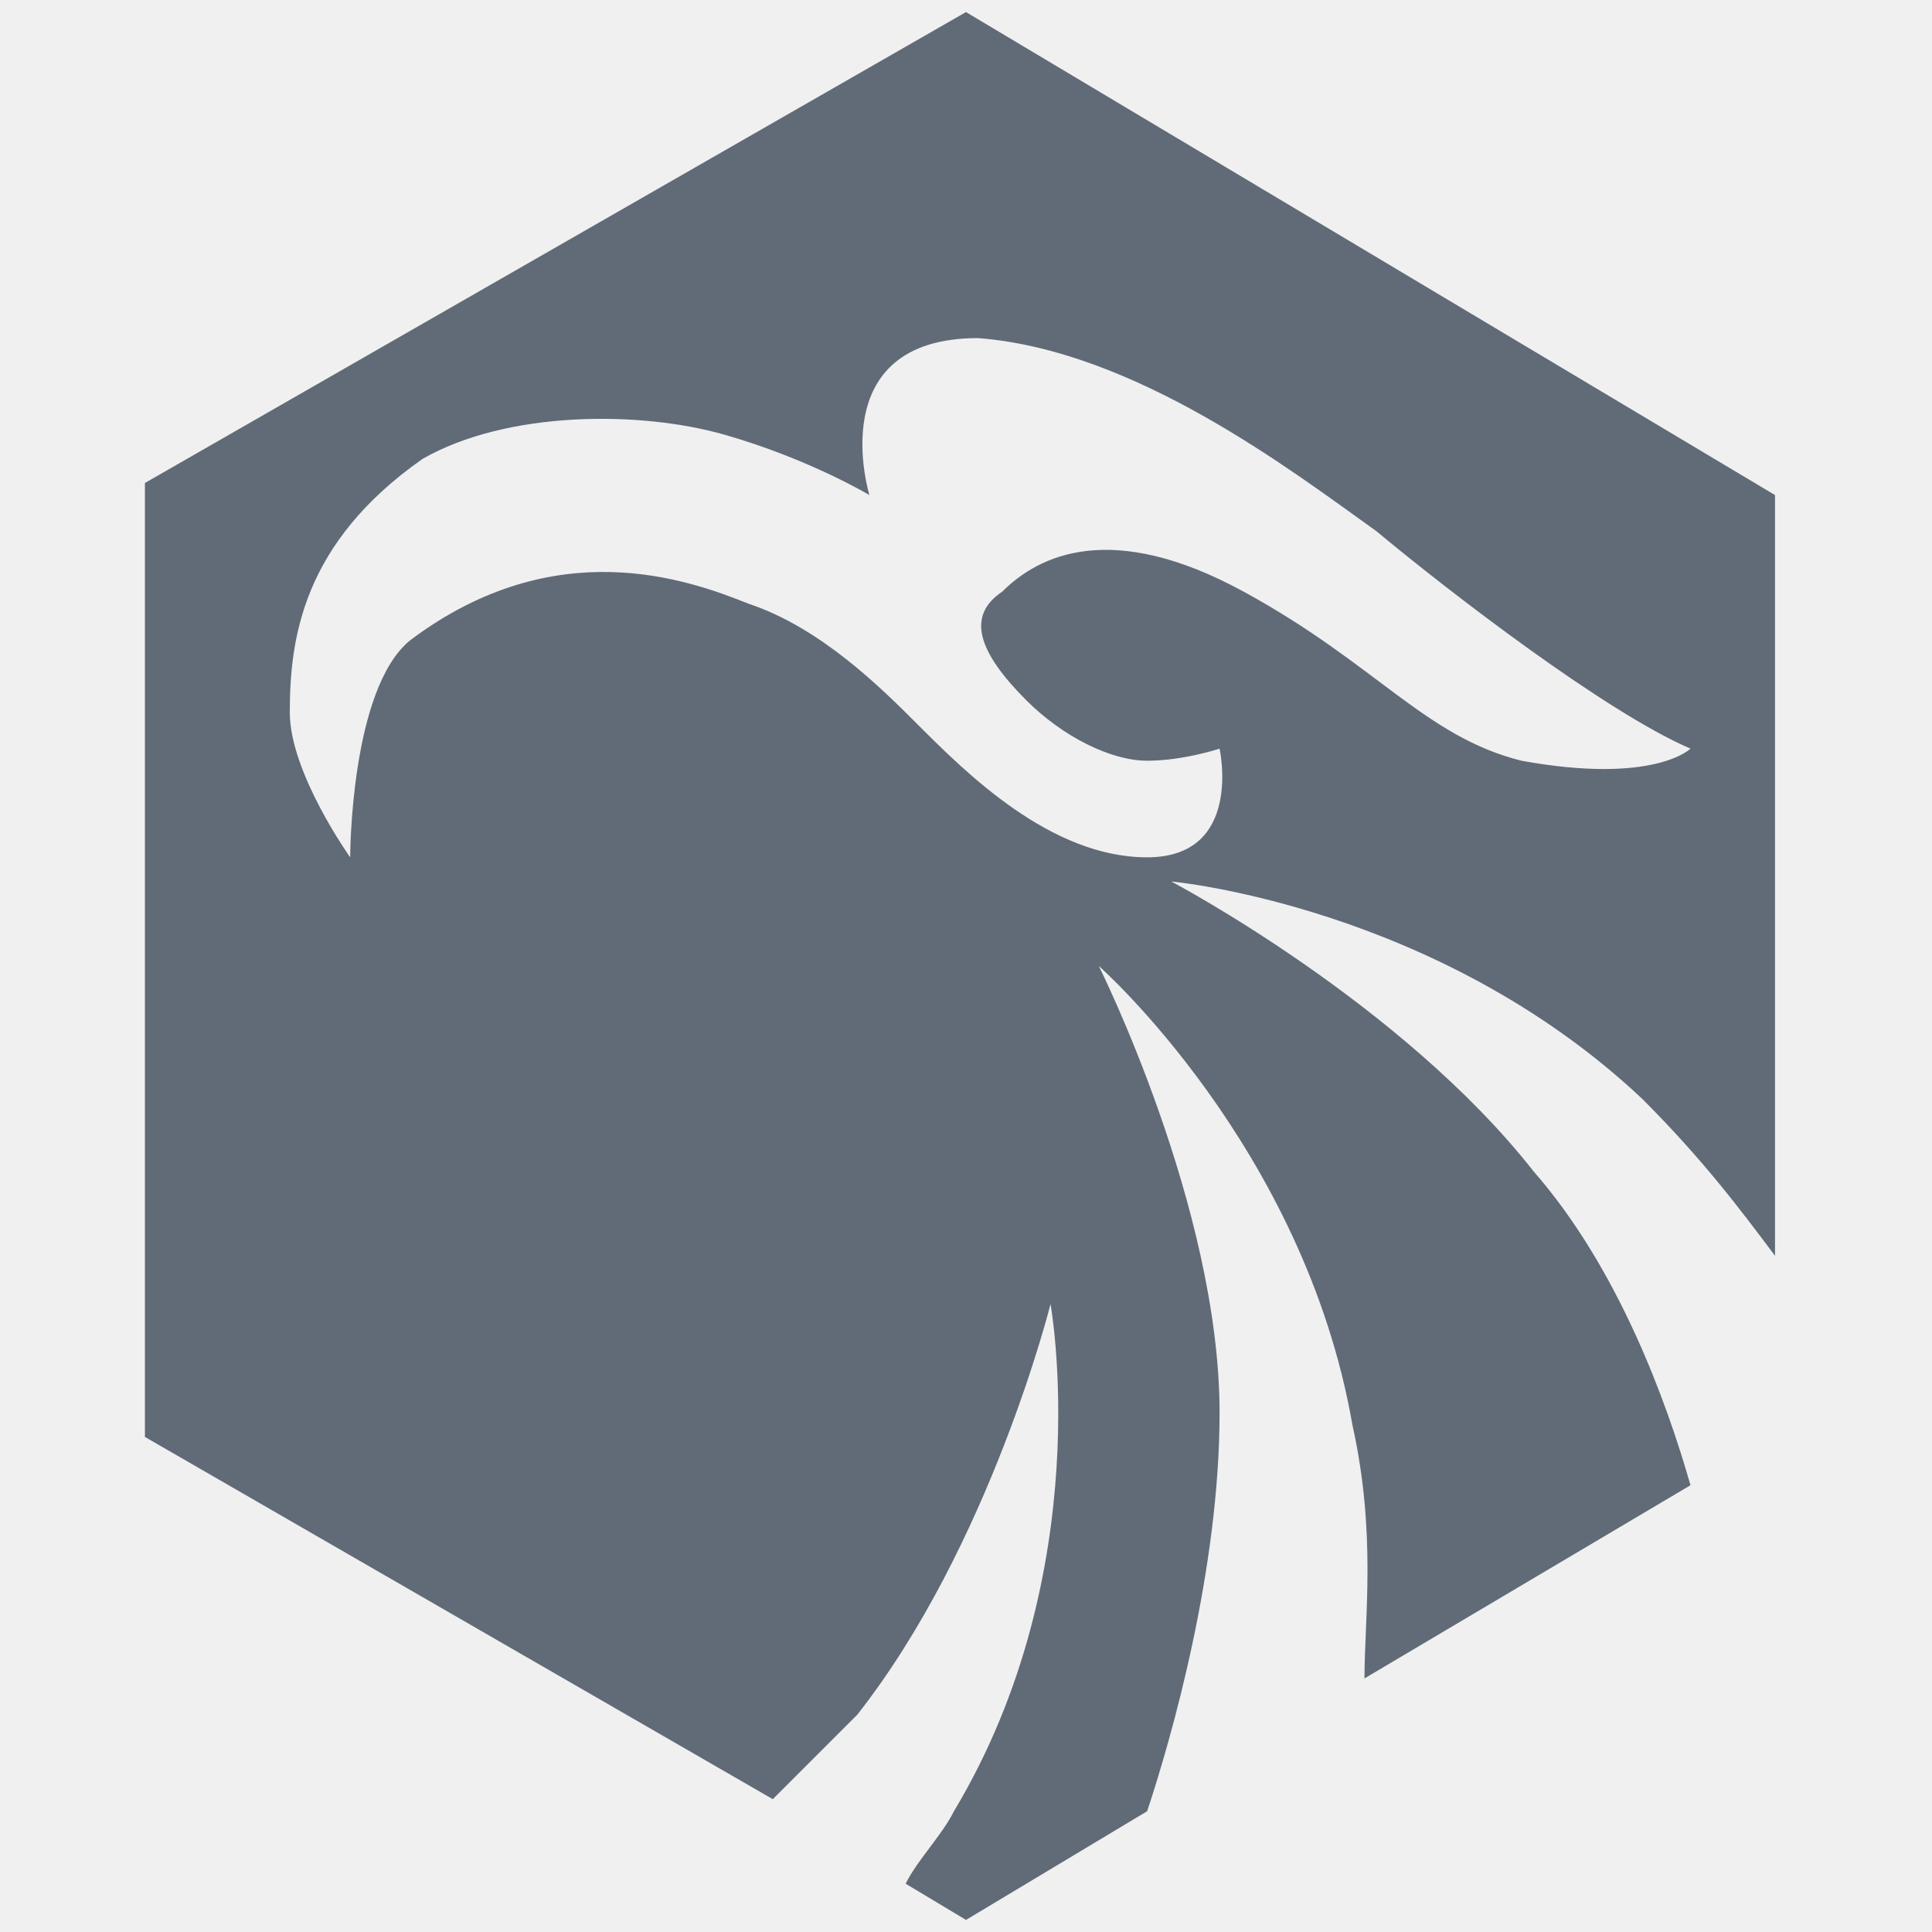
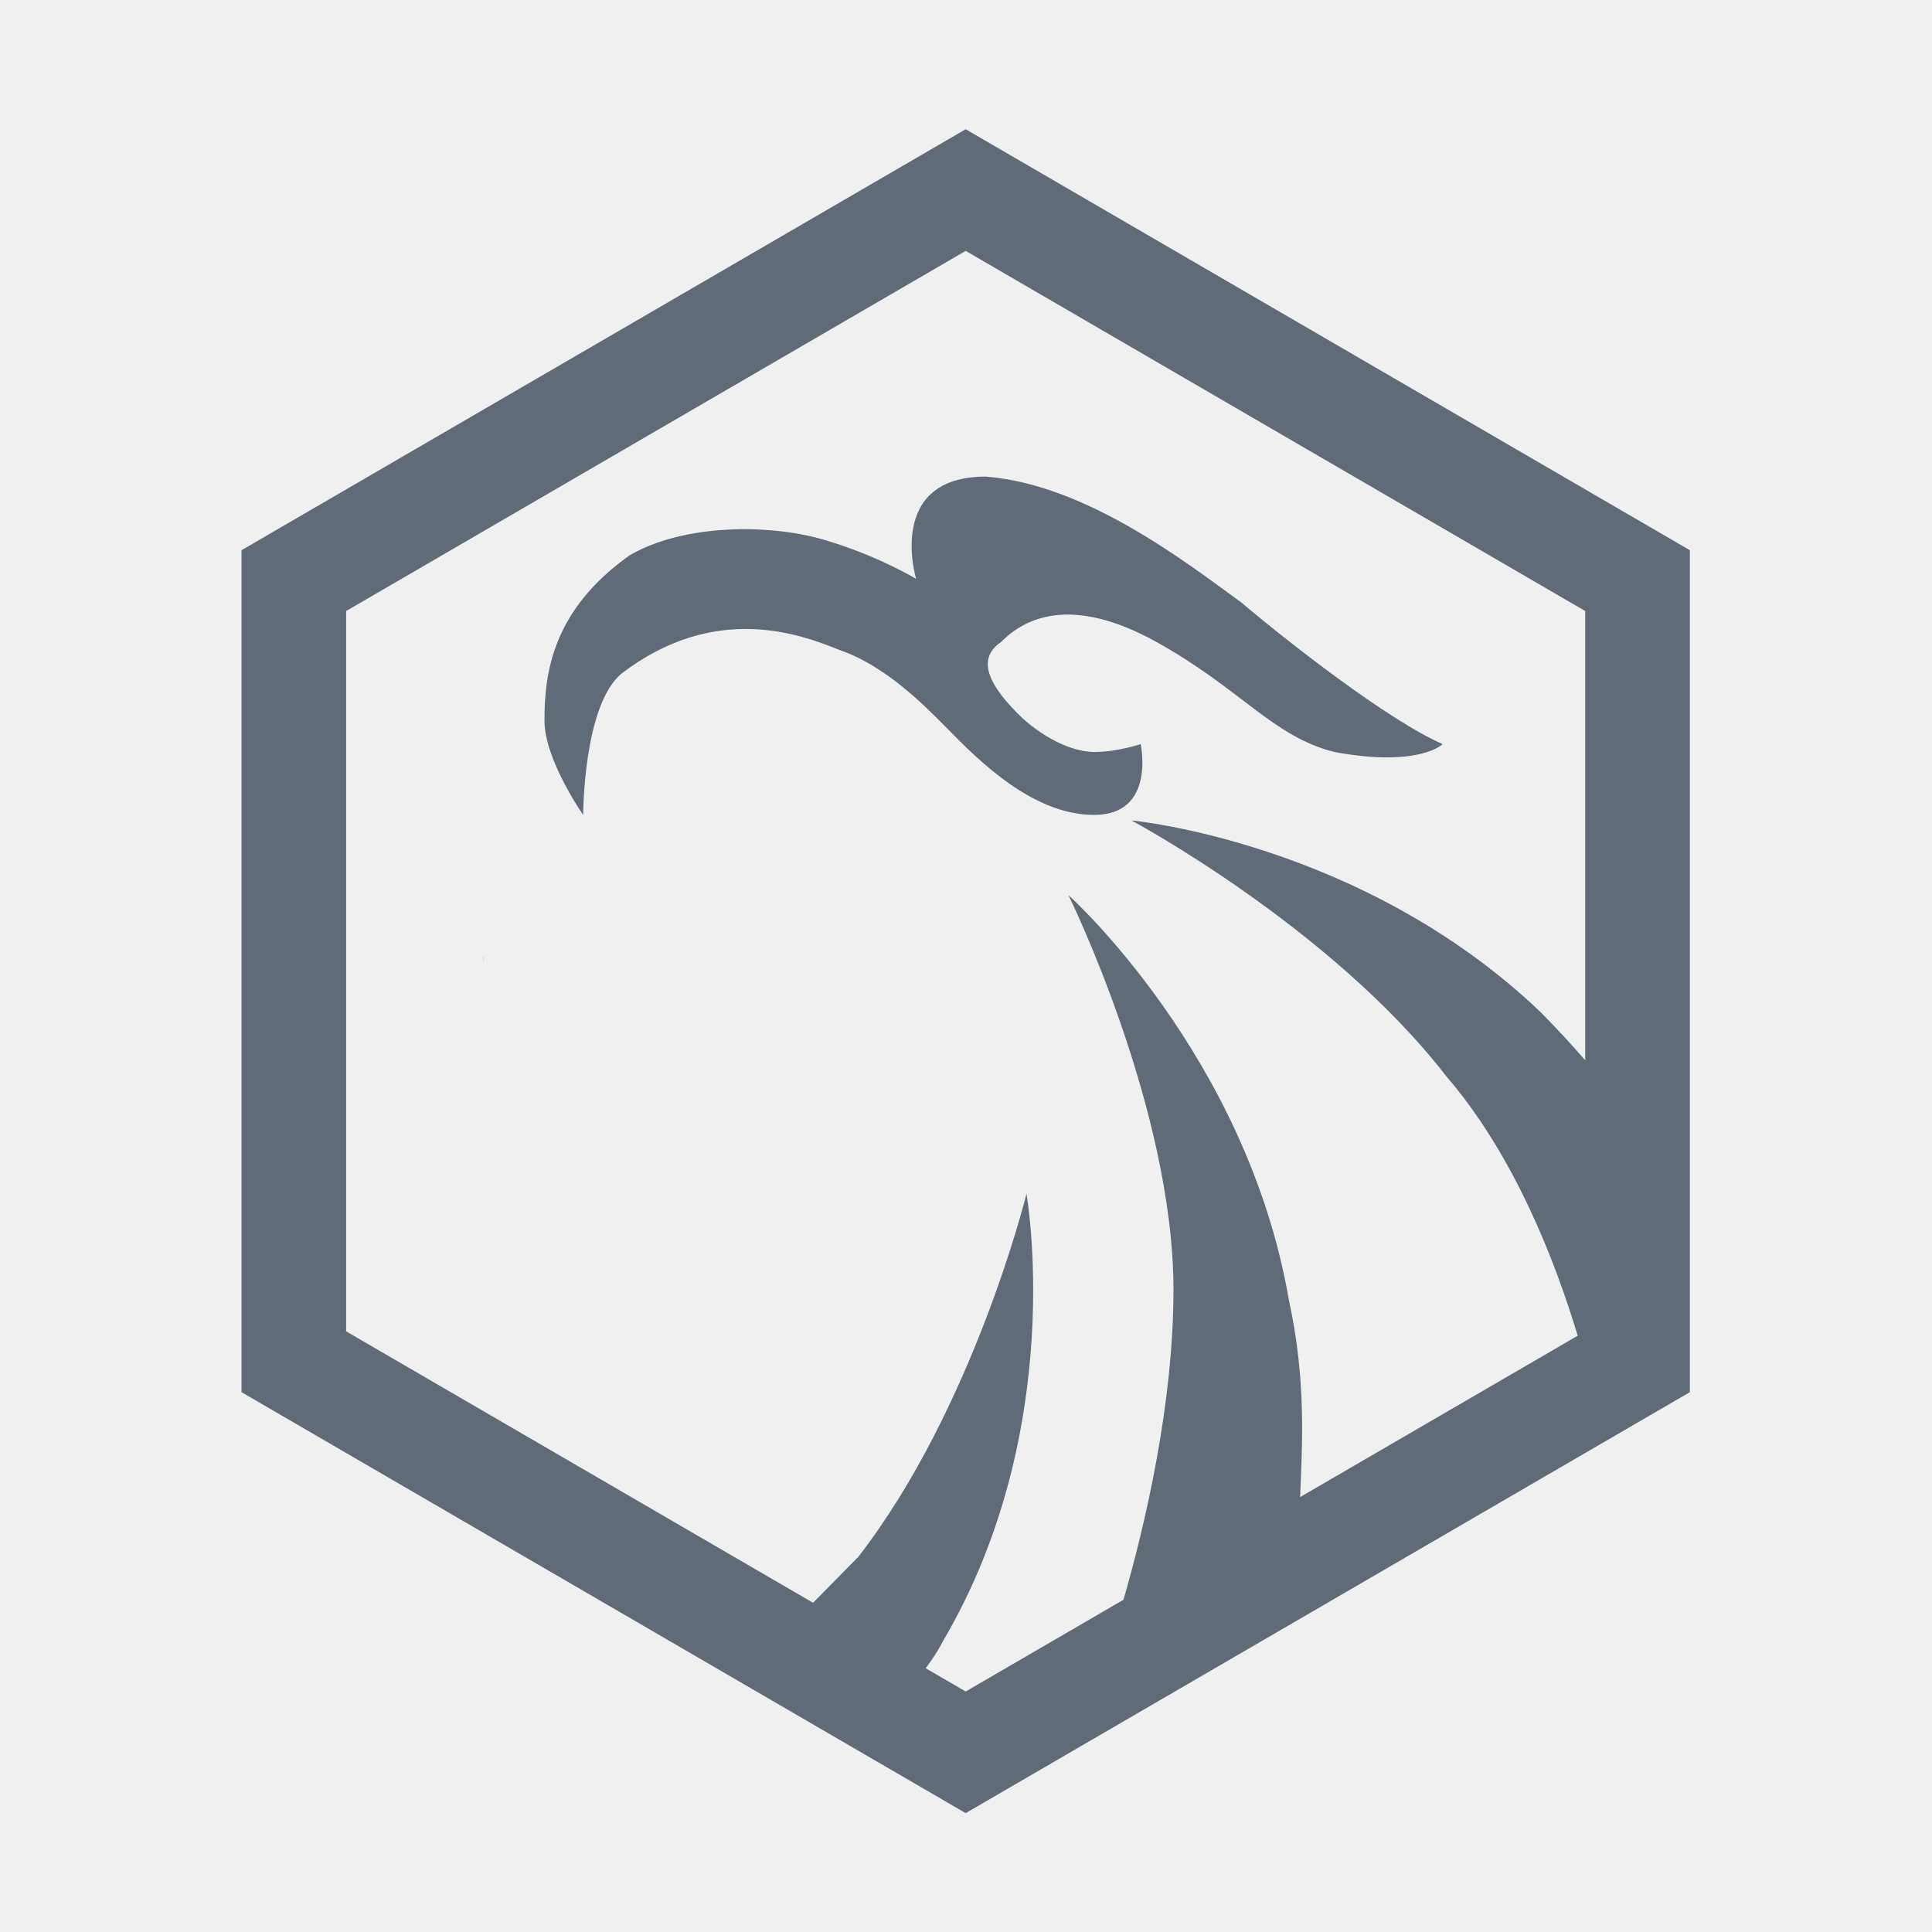
- <svg xmlns="http://www.w3.org/2000/svg" version="1.1" id="图层_1" x="0px" y="0px" viewBox="0 0 16 16" style="enable-background:new 0 0 16 16;" xml:space="preserve">
+ <svg xmlns="http://www.w3.org/2000/svg" version="1.1" id="图层_1" x="0px" y="0px" viewBox="0 0 1024 1024" style="enable-background:new 0 0 1024 1024;" xml:space="preserve">
  <style type="text/css">
- 	.st0{fill:#FFFFFF;}
- 	.st1{fill:#EC5353;}
+ 	.st0{fill:#EC5353;}
+ 	.st1{fill:#FFFFFF;}
	.st2{fill:#616B77;}
</style>
+   <path d="M256,511.5c0-1.503,0.03-3.001,0.055-4.5H256V511.5z" />
  <g>
-     <path class="st2" d="M6.4,14.9c0.2-0.2,0.5-0.5,0.7-0.7c1.1-1.4,1.6-3.4,1.6-3.4S9.1,13,7.9,15c-0.1,0.2-0.3,0.4-0.4,0.6L8,15.9   L9.5,15c0.2-0.6,0.6-2,0.6-3.3c0-1.7-1-3.7-1-3.7s1.7,1.5,2.1,3.8c0.2,0.9,0.1,1.6,0.1,2.1l2.7-1.6c-0.2-0.7-0.6-1.8-1.3-2.6   c-1.1-1.4-3-2.4-3-2.4s2.2,0.2,3.9,1.8c0.5,0.5,0.8,0.9,1.1,1.3V4.1L8,0.1L1.2,4v7.9L6.4,14.9z M3.5,3.8C4.2,3.4,5.3,3.4,6,3.6   c0.7,0.2,1.2,0.5,1.2,0.5S6.8,2.8,8.1,2.8c1.3,0.1,2.6,1.1,3.3,1.6C12,4.9,13.3,5.9,14,6.2c0,0-0.3,0.3-1.4,0.1   c-0.8-0.2-1.2-0.8-2.3-1.4c-1.1-0.6-1.7-0.3-2,0C8,5.1,8.1,5.4,8.5,5.8c0.3,0.3,0.7,0.5,1,0.5c0.3,0,0.6-0.1,0.6-0.1   s0.2,0.9-0.6,0.9c-0.8,0-1.5-0.7-1.9-1.1C7.3,5.7,6.8,5.2,6.2,5C5.7,4.8,4.6,4.4,3.4,5.3C2.9,5.7,2.9,7.1,2.9,7.1S2.4,6.4,2.4,5.9   C2.4,5.3,2.5,4.5,3.5,3.8z" />
+     <path class="st2" d="M333.719,294.309c28.728-16.68,73.872-16.68,102.6-8.34c28.728,8.34,49.248,20.851,49.248,20.851   s-16.416-54.211,36.936-54.211c53.352,4.17,106.703,45.871,135.431,66.722c24.624,20.851,77.976,62.552,106.703,75.062   c0,0-12.312,12.51-57.456,4.17c-32.832-8.34-49.248-33.361-94.392-58.382c-45.144-25.021-69.768-12.51-82.08,0   c-12.312,8.34-8.208,20.851,8.208,37.531c12.312,12.51,28.728,20.851,41.04,20.851s24.624-4.17,24.624-4.17   s8.208,37.531-24.624,37.531c-32.832,0-61.56-29.191-77.976-45.871c-12.312-12.51-32.832-33.361-57.456-41.701   c-20.52-8.34-65.664-25.021-114.911,12.51c-20.52,16.68-20.52,75.062-20.52,75.062s-20.52-29.191-20.52-50.041   C288.575,356.86,292.679,323.499,333.719,294.309z" />
+     <path class="st2" d="M511.833,68.5L128,291.625v446.251L511.833,961l383.833-223.124V291.625L511.833,68.5z M490.649,884.206   c3.38-4.633,6.594-9.266,8.874-13.899c66.787-113.105,44.524-237.521,44.524-237.521s-27.828,113.105-89.049,192.278   c-6.789,6.898-15.645,15.898-24.049,24.437L183.461,705.635V323.866L511.833,132.98l328.372,190.886v238.127   c-6.935-8.002-14.63-16.39-23.445-25.346c-94.615-90.484-217.057-101.794-217.057-101.794s105.746,56.553,166.967,135.726   c35.925,41.719,57.644,97.849,69.538,137.38l-147.112,85.518c1.021-26.769,3.42-61.478-5.909-104.137   c-22.262-130.071-116.877-214.9-116.877-214.9s55.655,113.105,55.655,209.244c0,60.298-14.975,124.397-26.502,164.222   l-83.63,48.615L490.649,884.206z" />
  </g>
</svg>
